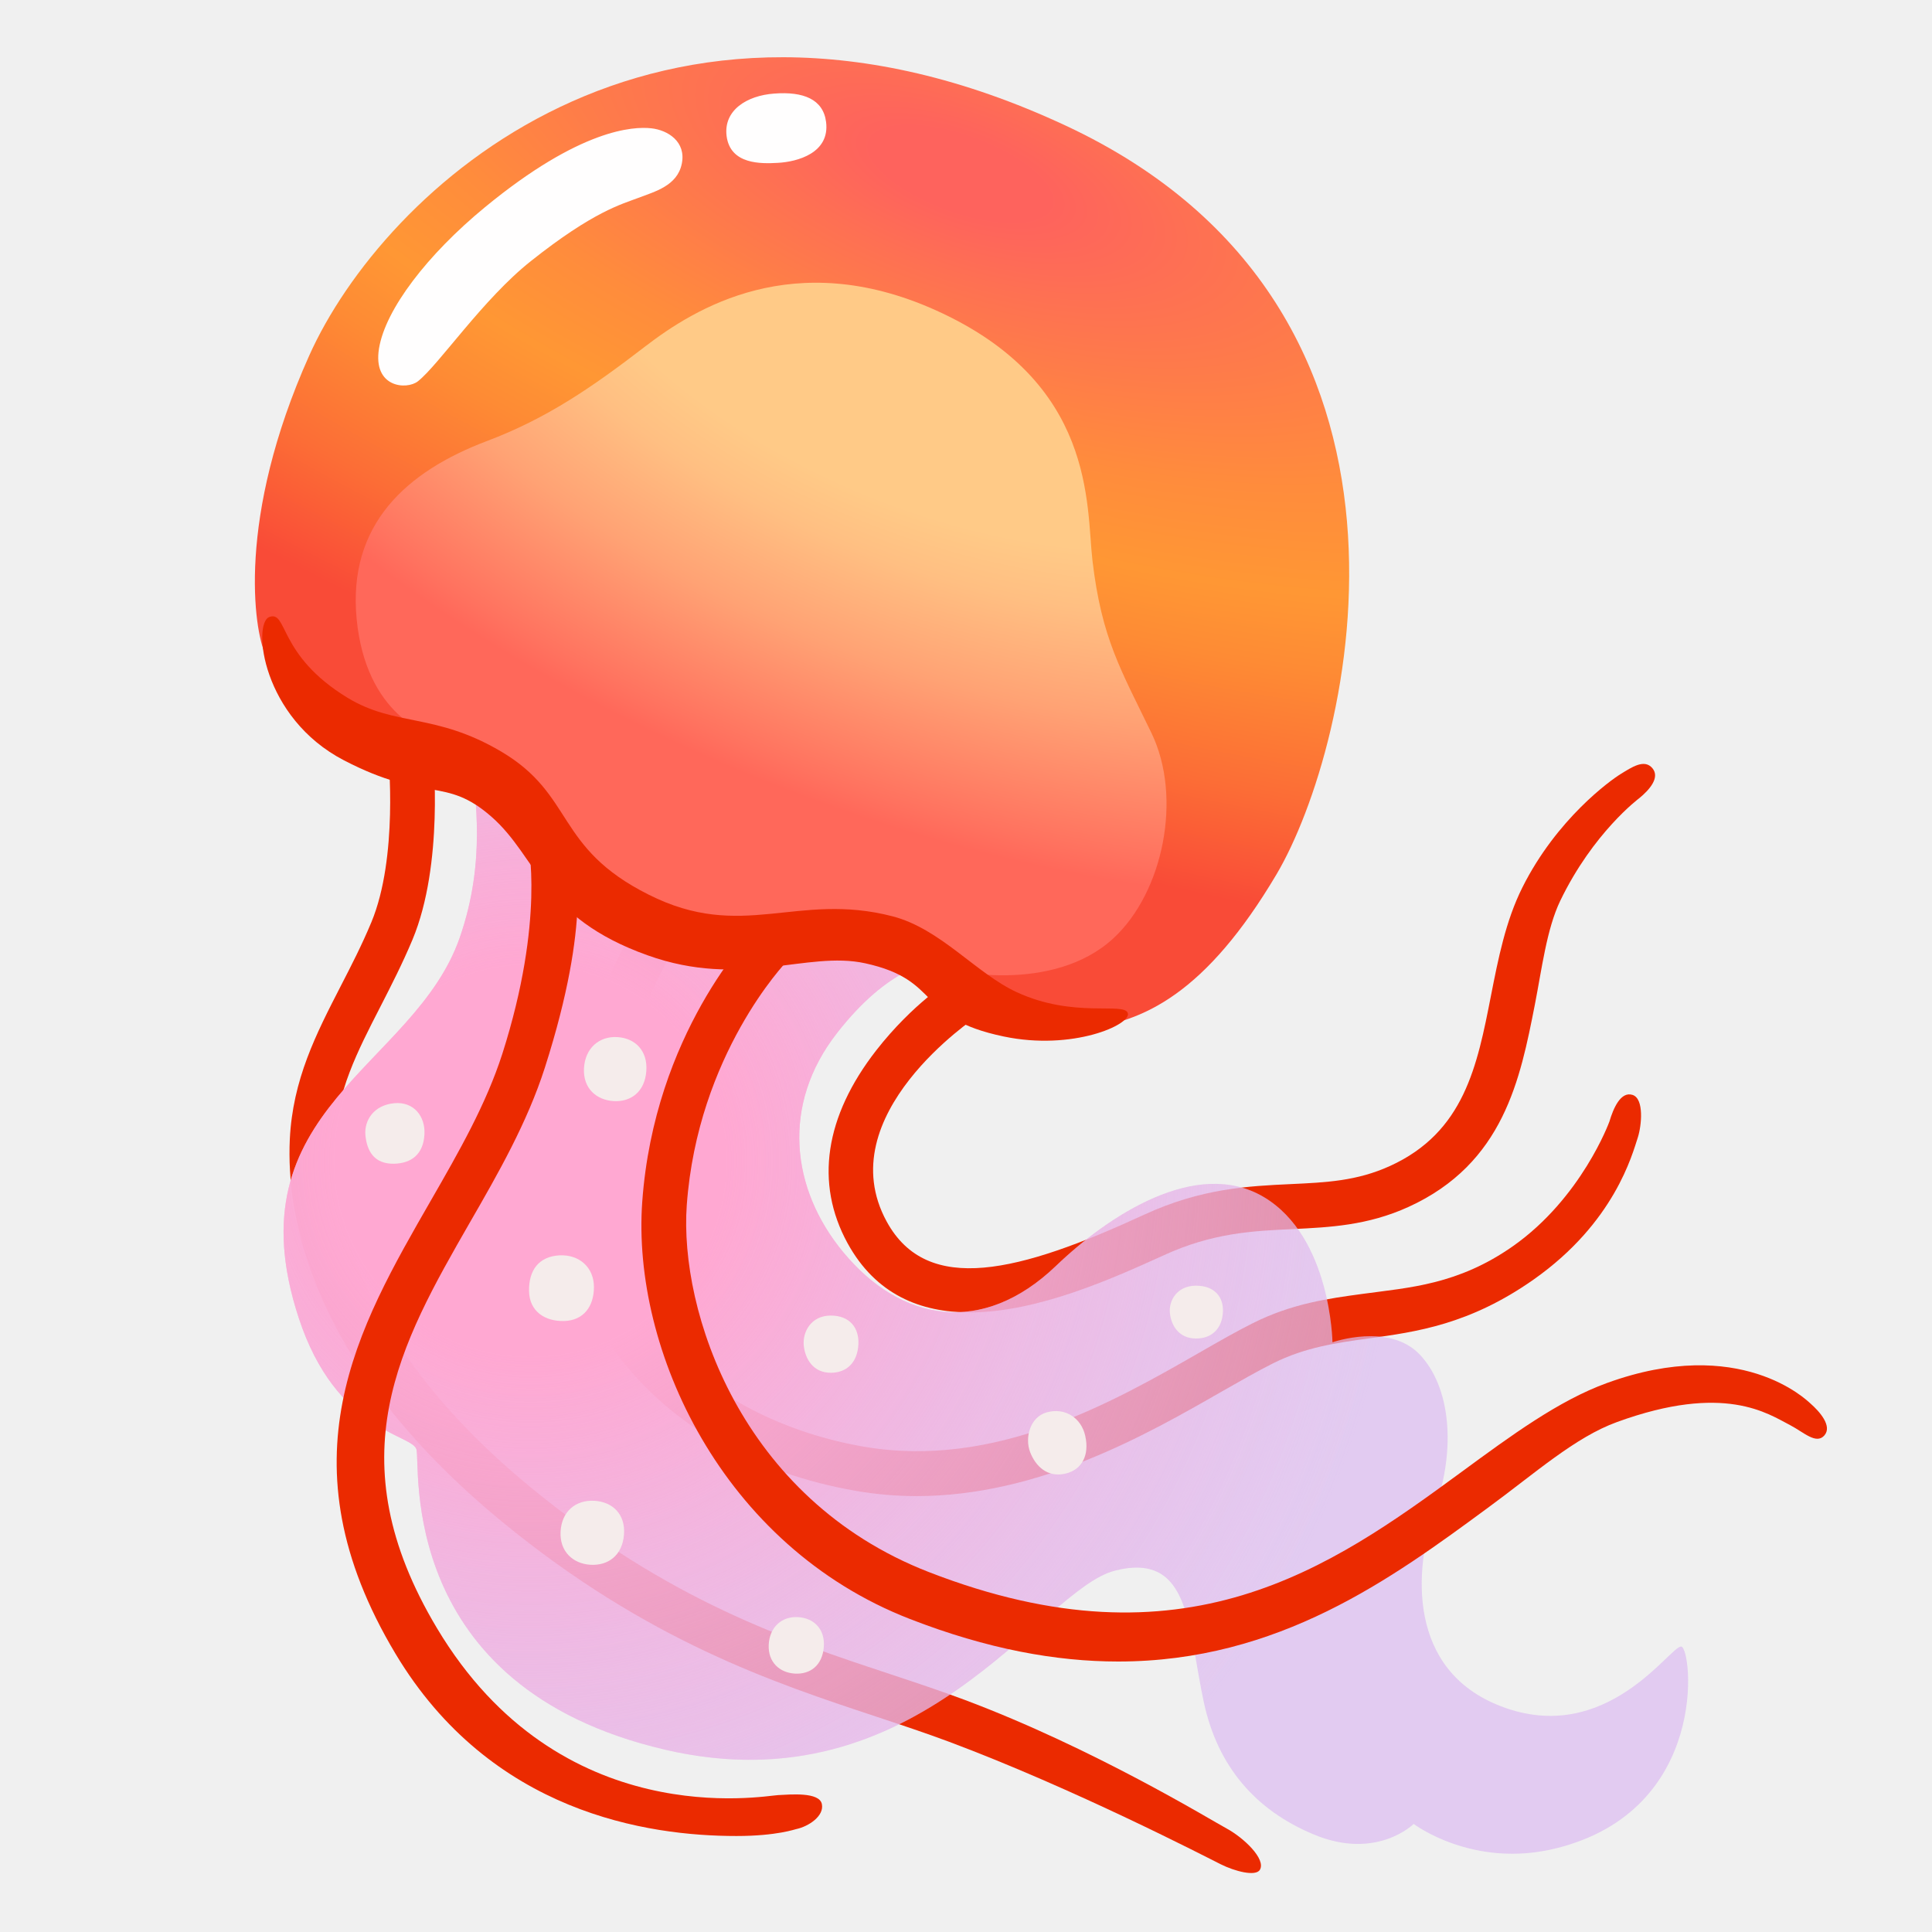
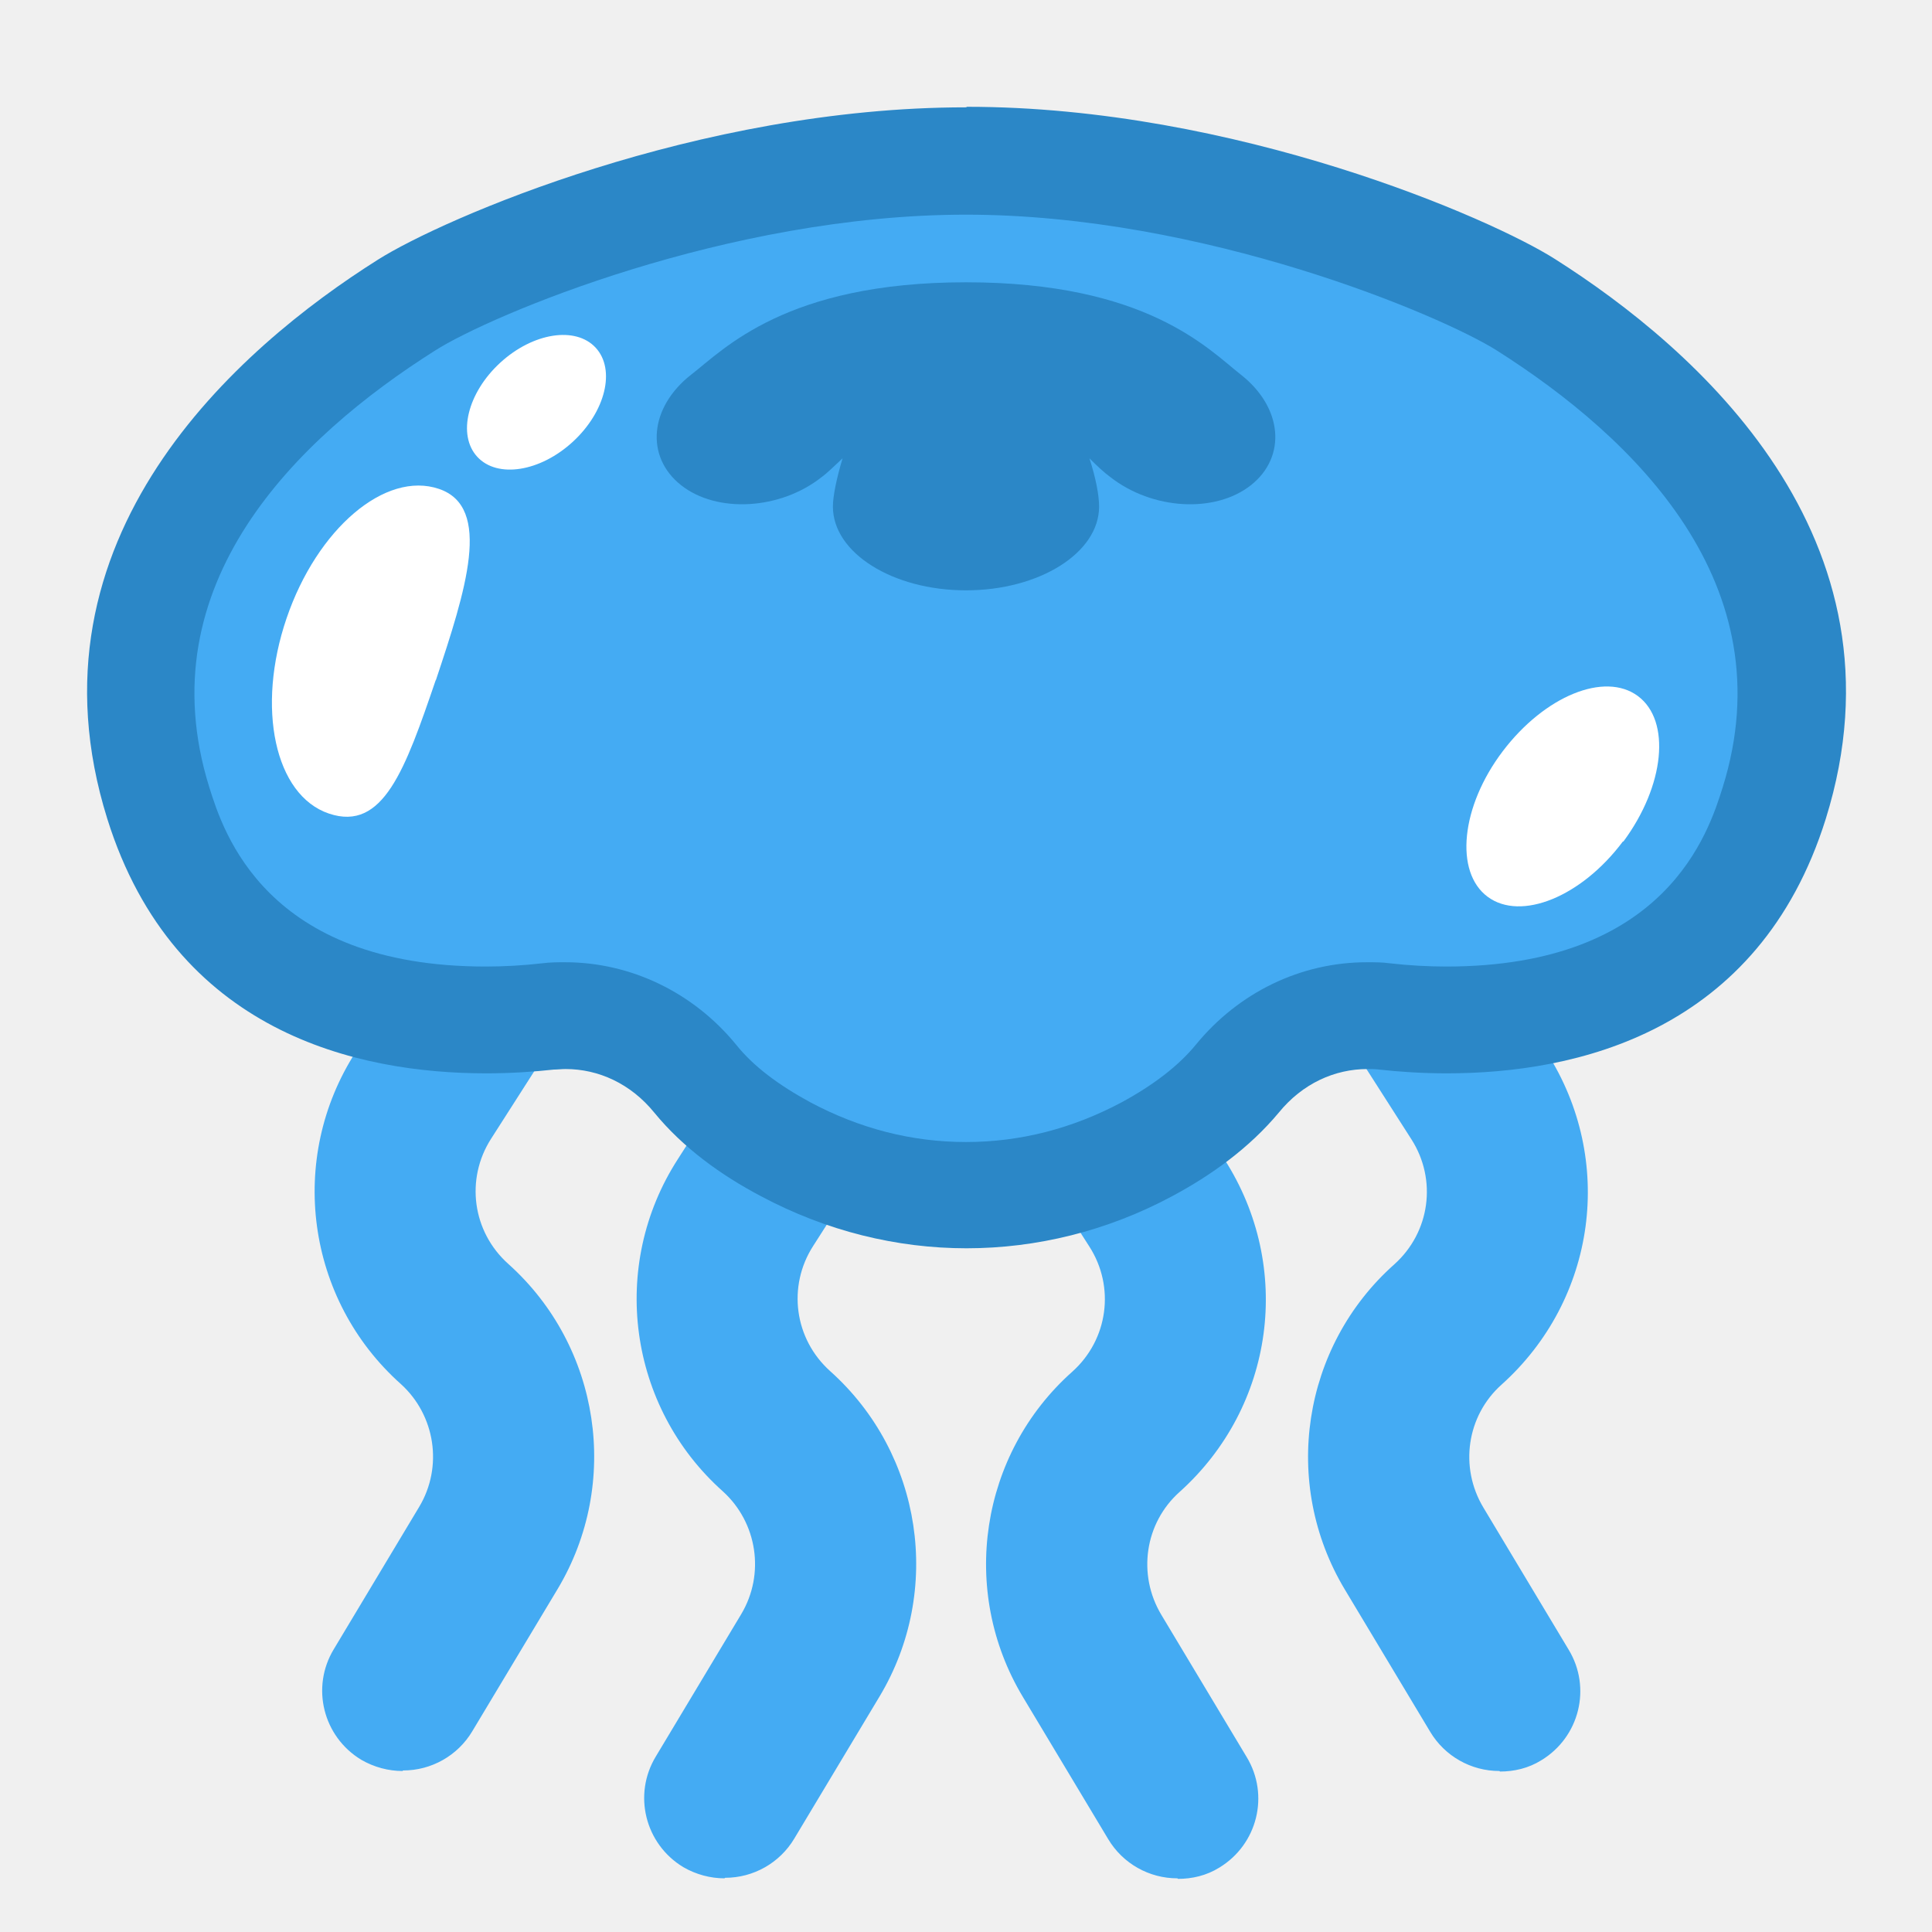
- <svg xmlns="http://www.w3.org/2000/svg" xml:space="preserve" style="enable-background:new 0 0 128 128" viewBox="0 0 128 128">
-   <path d="M64.24 86.95c-3.23 0-6.21-1.16-8.09-4.59-2.17-3.97-1.51-8.39 1.91-12.78 2.44-3.12 4.89-4.62 5.02-4.7.68-.45 1.6-.27 2.05.41.45.68.27 1.6-.41 2.06-.1.07-9.83 6.54-5.97 13.59 2.69 4.91 8.77 3.36 17.07-.47 3.79-1.75 6.93-1.89 9.69-2.02 2.35-.11 4.38-.2 6.58-1.2 4.92-2.24 5.78-6.63 6.69-11.28.48-2.44.97-4.95 2.08-7.17 2.28-4.56 5.85-7.11 6.5-7.51.76-.47 1.59-1.03 2.12-.39.52.63-.23 1.45-.86 1.97-.04.03-3.07 2.29-5.25 6.81-.9 1.87-1.22 4.52-1.68 6.87-.97 4.94-2.06 10.53-8.37 13.41-2.72 1.24-5.24 1.35-7.67 1.47-2.61.12-5.32.24-8.58 1.75-3.13 1.41-8.23 3.77-12.83 3.77zM80.87 123.51c-.94-.47-9.7-5.01-18.01-8.12-1.53-.57-3.12-1.1-4.81-1.66-6.76-2.24-15.18-5.02-24.76-12.89C20.49 90.33 18.97 80.45 19.2 75.5c.19-3.98 1.74-6.99 3.38-10.18.69-1.34 1.4-2.72 2.02-4.21 1.8-4.31 1.13-11.01 1.12-11.08-.08-.81.51-1.54 1.32-1.63.82-.08 1.54.51 1.63 1.32.03.3.75 7.52-1.34 12.53-.67 1.6-1.41 3.04-2.12 4.43-1.55 3.02-2.9 5.63-3.05 8.96-.16 3.54.77 12.86 13.01 22.91 9.16 7.52 16.95 10.1 23.82 12.37 1.72.57 3.34 1.11 4.92 1.7 8.55 3.21 16.26 7.93 17.37 8.53 1.12.61 2.61 2.02 2.19 2.73-.28.46-1.66.1-2.6-.37z" style="fill:#eb2a00" />
-   <path d="M60.72 99.12c-1.32 0-2.66-.11-4.03-.35-13.12-2.28-21.1-12.07-19.41-23.8 1.77-12.24 10.22-21.55 10.58-21.94.55-.6 1.49-.64 2.09-.09.6.55.64 1.49.09 2.09-.08.09-8.2 9.05-9.83 20.35-1.7 11.8 7.3 18.77 16.98 20.46 8.75 1.52 16.58-2.96 22.3-6.24 1.27-.73 2.46-1.41 3.52-1.94 2.6-1.3 4.99-1.63 7.29-1.94 3.06-.42 6.28-.59 9.94-3.16 4.53-3.19 6.37-8.2 6.39-8.26.26-.88.75-2.01 1.53-1.76.78.25.6 2.04.35 2.82-.36 1.09-1.53 5.63-6.9 9.41-4.25 2.99-7.79 3.47-10.91 3.9-2.16.3-4.21.58-6.37 1.66-.98.49-2.15 1.16-3.38 1.86-4.95 2.84-12.1 6.93-20.23 6.93z" style="fill:#eb2a00" />
-   <radialGradient id="a" cx="35.145" cy="76.898" r="73.7" gradientUnits="userSpaceOnUse">
-     <stop offset=".122" style="stop-color:#ffa8d2" />
-     <stop offset=".365" style="stop-color:#f1b0df" />
-     <stop offset=".781" style="stop-color:#dcbbf1" />
-   </radialGradient>
-   <path d="M31.36 51.11c.04 1.61.89 5.84-.89 10.98-2.99 8.67-15.23 11.34-10.68 25.22 2.48 7.57 7.5 7.7 7.8 8.71.3 1.01-1.4 15.76 16.51 19.91 16.83 3.9 24.84-10.62 29.76-11.87 5.07-1.29 4.83 3.83 5.91 8.78.91 4.15 3.36 7.08 7.3 8.71 4.15 1.72 6.59-.71 6.59-.71s3.92 2.98 9.42 1.62c10.23-2.53 9.02-13.27 8.31-13.37-.71-.1-4.94 6.66-11.96 3.95-6.18-2.38-5.78-9.02-4.36-13.07 1.42-4.05 1.01-8.11-1.01-10.23-2.03-2.13-5.78-.81-5.78-.81s-.1-6.99-4.56-9.63c-4.46-2.63-10.31 1.26-13.76 4.57-4.86 4.66-10.25 3.74-14.1-.92-3.47-4.2-4.1-9.76-.42-14.49 3.52-4.52 6.3-4.66 6.3-4.66s-3.04-1.32-5.17-1.62c-2.13-.3-9.07 2.32-13.98-.71-7.33-4.52-7.82-9.46-11.23-10.36z" style="opacity:.7;fill:url(#a)" />
-   <radialGradient id="b" cx="35.145" cy="76.898" r="73.7" gradientUnits="userSpaceOnUse">
-     <stop offset=".175" style="stop-color:#ffa8d2" />
-     <stop offset=".454" style="stop-color:#edb2e2;stop-opacity:.539" />
-     <stop offset=".781" style="stop-color:#dcbbf1;stop-opacity:0" />
-   </radialGradient>
-   <path d="M31.36 51.11c.04 1.61.89 5.84-.89 10.98-2.99 8.67-15.23 11.34-10.68 25.22 2.48 7.57 7.5 7.7 7.8 8.71.3 1.01-1.4 15.76 16.51 19.91 16.83 3.9 24.84-10.62 29.76-11.87 5.07-1.29 4.83 3.83 5.91 8.78.91 4.15 3.36 7.08 7.3 8.71 4.15 1.72 6.59-.71 6.59-.71s3.92 2.98 9.42 1.62c10.23-2.53 9.02-13.27 8.31-13.37-.71-.1-4.94 6.66-11.96 3.95-6.18-2.38-5.78-9.02-4.36-13.07 1.42-4.05 1.01-8.11-1.01-10.23-2.03-2.13-5.78-.81-5.78-.81s-.1-6.99-4.56-9.63c-4.46-2.63-10.31 1.26-13.76 4.57-4.86 4.66-10.25 3.74-14.1-.92-3.47-4.2-4.1-9.76-.42-14.49 3.52-4.52 6.3-4.66 6.3-4.66s-3.04-1.32-5.17-1.62c-2.13-.3-9.07 2.32-13.98-.71-7.33-4.52-7.82-9.46-11.23-10.36z" style="fill:url(#b)" />
-   <radialGradient id="c" cx="63.633" cy="11.517" r="50.225" gradientTransform="matrix(-.3376 .9413 -2.3779 -.8529 112.503 -38.557)" gradientUnits="userSpaceOnUse">
-     <stop offset=".048" style="stop-color:#fe635d" />
-     <stop offset=".128" style="stop-color:#fe7053" />
-     <stop offset=".326" style="stop-color:#ff8c3c" />
-     <stop offset=".44" style="stop-color:#ff9734" />
-     <stop offset=".527" style="stop-color:#fe8b34" />
-     <stop offset=".683" style="stop-color:#fc6d36" />
-     <stop offset=".825" style="stop-color:#f94b37" />
-   </radialGradient>
-   <path d="M17.57 43.34c-.72-1.59-1.94-8.95 2.92-19.79S43.25-4.44 70.6 8.32c26.1 12.18 18.95 41.2 13.97 49.61-4.66 7.86-8.82 9.84-12.89 10.23-2.69.25-10.03-5.47-13.17-5.67-3.14-.2-11.75 1.22-15.91-1.01-4.15-2.23-9.63-9.73-11.45-10.44s-10.74-1.42-13.58-7.7z" style="fill:url(#c)" />
-   <path d="M40.9 68.71c-1.22-.07-2.14.75-2.21 2.07-.07 1.32.82 2.1 1.96 2.17 1.14.07 2.07-.61 2.17-1.99.1-1.36-.75-2.18-1.92-2.25zM37.08 83.17c-1.39.07-2.05.99-2.03 2.36.02 1.37 1.08 2.03 2.34 1.99 1.26-.04 1.96-.95 1.96-2.25s-.97-2.16-2.27-2.1zM26.12 73.09c-1.36.13-2 1.14-1.91 2.13.1.99.54 1.91 1.91 1.88 1.14-.03 1.93-.63 2-1.94.07-1.18-.69-2.19-2-2.07zM55.02 87.16c-1.27.01-1.85 1.06-1.77 1.97.09.91.63 1.81 1.77 1.82 1.06.01 1.79-.67 1.85-1.88.06-1.09-.57-1.92-1.85-1.91zM39.38 99.43c-1.25-.07-2.17.72-2.24 2.04-.07 1.32.82 2.13 1.98 2.2 1.16.07 2.11-.61 2.22-1.99.11-1.36-.76-2.18-1.96-2.25zM52.88 107.14c-1.08-.07-1.89.66-1.95 1.82-.06 1.16.72 1.86 1.73 1.92 1.01.06 1.82-.53 1.92-1.76.09-1.19-.66-1.92-1.7-1.98zM69.36 93.57c-1.14.31-1.47 1.71-1.11 2.64s1.14 1.7 2.34 1.42c1.09-.25 1.6-1.22 1.31-2.5-.25-1.16-1.31-1.9-2.54-1.56zM79.22 85.18c-1.23.01-1.8.98-1.71 1.82.09.84.61 1.67 1.71 1.68 1.03.01 1.74-.62 1.8-1.74.06-1-.55-1.77-1.8-1.76z" style="fill:#f5eceb" />
-   <radialGradient id="d" cx="63.578" cy="17.584" r="45.029" gradientTransform="matrix(-.3794 .9252 -1.6774 -.6878 117.193 -29.147)" gradientUnits="userSpaceOnUse">
-     <stop offset=".362" style="stop-color:#ffca87" />
-     <stop offset=".443" style="stop-color:#ffbf82" />
-     <stop offset=".587" style="stop-color:#ffa274" />
-     <stop offset=".775" style="stop-color:#ff725f" />
-     <stop offset=".812" style="stop-color:#ff685a" />
-   </radialGradient>
-   <path d="M29.42 48.91c-1.11-.1-5.18-1.61-5.79-7.89s3.31-9.79 8.63-11.8c3.95-1.49 6.93-3.53 10.49-6.27 3.28-2.52 9.84-6.6 19.19-2.42 10.71 4.79 10.01 12.97 10.44 16.62.61 5.17 1.88 7.22 3.91 11.42 2.06 4.27.78 10.55-2.53 13.6-3.95 3.65-10.9 2.33-12.02 1.62-1.11-.71-3.45-1.42-5.17-1.62-1.72-.2-11.35 1.11-13.98-.71-2.63-1.82-8.21-7.9-9.32-8.71-1.11-.8-3.85-3.84-3.85-3.84z" style="fill:url(#d)" />
-   <path d="M33.2 49.79c-4.37-2.58-7.01-1.63-10.19-3.57-4.62-2.82-3.94-5.8-5.17-5.34-1.12.43-.5 6.67 4.96 9.5s6.68 1.03 9.76 3.73 3.31 6.67 10.34 9.18c6.23 2.23 10.54-.32 14.42.53 5.12 1.12 3.31 3.63 9.18 4.85 4.57.96 8.47-.79 8.22-1.55-.25-.75-3.57.37-7.37-1.39-2.69-1.25-5.03-4.19-8.21-5.02-6.35-1.65-9.95 1.7-16.17-1.44-6.23-3.12-4.87-6.59-9.77-9.48z" style="fill:#eb2a00" />
-   <path d="M48.14 9.02c.25 1.89 2.29 1.83 3.39 1.77 1.3-.07 3.46-.65 3.2-2.71-.19-1.5-1.5-2.03-3.44-1.88-1.8.13-3.37 1.1-3.15 2.82zM32.14 13.72c6.31-5.19 9.82-5.35 11.01-5.22 1.1.12 2.32.89 2.02 2.35s-1.78 1.84-2.88 2.26c-1.1.42-2.97.89-7.12 4.19-3.18 2.52-6.09 6.86-7.48 7.96-.75.59-3 .42-2.58-2.17s3.2-6.22 7.03-9.37z" style="fill:#fffefe" />
-   <path d="M48.79 121.64c-5.86 0-16.27-1.52-22.59-12.08-7.66-12.8-2.47-21.64 2.35-30.03 1.88-3.27 3.65-6.36 4.73-9.71 2.85-8.92 1.7-14.02 1.69-14.07-.19-.79.3-1.59 1.09-1.79.79-.19 1.82 1.13 1.92 1.94.13 1.04 1.26 5.02-1.88 14.83-1.17 3.65-3.1 7.02-4.98 10.28-4.59 8-8.93 15.56-2.17 26.86 8.15 13.63 21.63 11.11 22.6 11.06.82-.04 2.73-.22 2.9.59.17.8-.89 1.49-1.69 1.66-.05 0-1.28.46-3.97.46z" style="fill:#eb2a00" />
-   <path d="M74.08 110.08c-4.1 0-8.66-.82-13.8-2.82-12.45-4.84-18.43-17.85-17.73-27.63.8-11.16 7.22-17.77 7.49-18.05a1.485 1.485 0 1 1 2.11 2.09c-.1.1-5.93 6.19-6.65 16.18-.5 6.96 3.54 19.44 16.03 24.3 16.95 6.59 26.62-.26 35.3-6.63 3.31-2.43 6.44-4.73 9.63-5.89 8.83-3.21 13.25 1.15 13.47 1.34.62.54 1.48 1.51.94 2.13-.54.62-1.37-.21-2.25-.67-1.49-.77-4.36-2.81-11.48-.22-2.79 1.01-5.43 3.39-8.57 5.69-6.36 4.68-13.86 10.18-24.49 10.18z" style="fill:#eb2a00" />
+ <svg xmlns="http://www.w3.org/2000/svg" viewBox="0 0 36 36">
+   <path fill="#44abf3" d="M13.5 35c-.26 0-.53-.07-.77-.21-.71-.43-.94-1.35-.51-2.06l1.59-2.65c.45-.75.3-1.71-.34-2.29a4.804 4.804 0 0 1-.84-6.19l2.2-3.44c.45-.7 1.37-.9 2.07-.45.7.45.9 1.37.45 2.07l-2.2 3.44c-.48.75-.35 1.73.32 2.33 1.72 1.54 2.1 4.09.92 6.06l-1.59 2.65a1.5 1.5 0 0 1-1.29.73Zm-6-2c-.26 0-.53-.07-.77-.21-.71-.43-.94-1.35-.51-2.06l1.59-2.65c.45-.75.3-1.71-.34-2.29a4.804 4.804 0 0 1-.84-6.19l2.2-3.44c.45-.7 1.37-.9 2.07-.45.7.45.9 1.38.45 2.07l-2.2 3.44c-.48.75-.35 1.73.32 2.33 1.72 1.54 2.1 4.09.92 6.06L8.8 32.26a1.5 1.5 0 0 1-1.29.73Zm14.44 2a1.5 1.5 0 0 1-1.29-.73l-1.59-2.65c-1.19-1.98-.8-4.53.92-6.06.67-.6.8-1.58.32-2.33l-2.2-3.44a1.499 1.499 0 0 1 2.52-1.62l2.2 3.44c1.28 2 .93 4.6-.84 6.19-.65.58-.79 1.54-.34 2.29l1.59 2.65c.43.71.2 1.63-.51 2.06-.24.15-.51.21-.77.21Zm6-2a1.5 1.5 0 0 1-1.29-.73l-1.59-2.65c-1.19-1.98-.8-4.53.92-6.06.67-.6.8-1.58.32-2.33l-2.2-3.44a1.499 1.499 0 0 1 2.52-1.62l2.2 3.44c1.28 2 .93 4.6-.84 6.19-.65.58-.79 1.54-.34 2.29l1.59 2.65c.43.71.2 1.63-.51 2.06-.24.15-.51.21-.77.21Z" />
+   <path fill="#44abf3" d="M18 22.27c-1.17 0-2.3-.29-3.36-.85-.71-.38-1.28-.82-1.68-1.31-.61-.75-1.5-1.17-2.42-1.17-.11 0-.21 0-.32.02-.33.04-.72.06-1.15.06-3.21 0-5.26-1.36-6.1-4.04C1.6 10.6 4.73 7.51 7.59 5.7c1.13-.72 5.7-2.68 10.42-2.68S27.3 4.99 28.43 5.7c2.87 1.82 6 4.9 4.62 9.28-.84 2.68-2.89 4.04-6.1 4.04-.43 0-.82-.03-1.15-.06-.11-.01-.21-.02-.32-.02-.92 0-1.81.43-2.42 1.17-.41.5-.97.94-1.68 1.32-1.06.57-2.2.85-3.36.85Z" />
+   <path fill="#2b87c7" d="M18 4c4.44 0 8.86 1.88 9.89 2.53 2.57 1.63 5.39 4.36 4.21 8.14-.26.83-1.05 3.34-5.15 3.34-.34 0-.7-.02-1.05-.06-.14-.02-.28-.02-.43-.02-1.23 0-2.39.56-3.19 1.54-.32.39-.79.75-1.38 1.07-.92.49-1.89.74-2.9.74s-1.98-.25-2.9-.74c-.59-.32-1.06-.67-1.38-1.07-.8-.98-1.97-1.54-3.19-1.54-.14 0-.28 0-.43.02-.35.04-.7.06-1.05.06-4.1 0-4.89-2.51-5.15-3.34-1.18-3.78 1.63-6.51 4.21-8.14C9.13 5.88 13.55 4 18 4m0-2C13 2 8.24 4.08 7.04 4.84 4.44 6.48.36 10.02 2 15.26 3.25 19.25 6.67 20 9.06 20c.47 0 .89-.03 1.26-.07.07 0 .14-.01.22-.01.61 0 1.21.27 1.65.81.54.66 1.25 1.17 1.99 1.56 1.22.65 2.53.97 3.83.97s2.62-.32 3.83-.97c.73-.39 1.44-.9 1.99-1.56.44-.54 1.04-.81 1.65-.81.07 0 .14 0 .22.01.36.04.79.07 1.26.07 2.39 0 5.81-.75 7.06-4.74 1.64-5.25-2.44-8.78-5.04-10.43-1.19-.76-5.96-2.84-10.96-2.84Z" />
+   <path fill="#fff" d="M8.12 12.67c-.57 1.67-.98 2.83-1.99 2.49s-1.36-1.97-.79-3.64 1.84-2.75 2.84-2.41.5 1.89-.06 3.57Z" />
+   <path fill="#2b87c7" d="M23.12 6.98c-.61-.48-1.76-1.72-5.12-1.72s-4.51 1.25-5.12 1.72c-.78.61-.86 1.53-.19 2.06.67.53 1.85.46 2.62-.15.11-.08.24-.21.39-.35-.11.37-.18.7-.18.9 0 .86 1.11 1.56 2.48 1.56s2.48-.7 2.48-1.56c0-.21-.06-.53-.18-.9.15.15.28.27.39.35.78.61 1.95.68 2.62.15.67-.53.59-1.45-.19-2.06" />
+   <ellipse cx="10" cy="7.5" fill="#fff" rx="1.5" ry="1" transform="rotate(-42.63 9.993 7.502)" />
+   <path fill="#fff" d="M30.24 15.68c-.77 1.03-1.9 1.49-2.52 1.03s-.5-1.68.28-2.71 1.9-1.49 2.52-1.03.5 1.67-.27 2.71Z" />
</svg>
